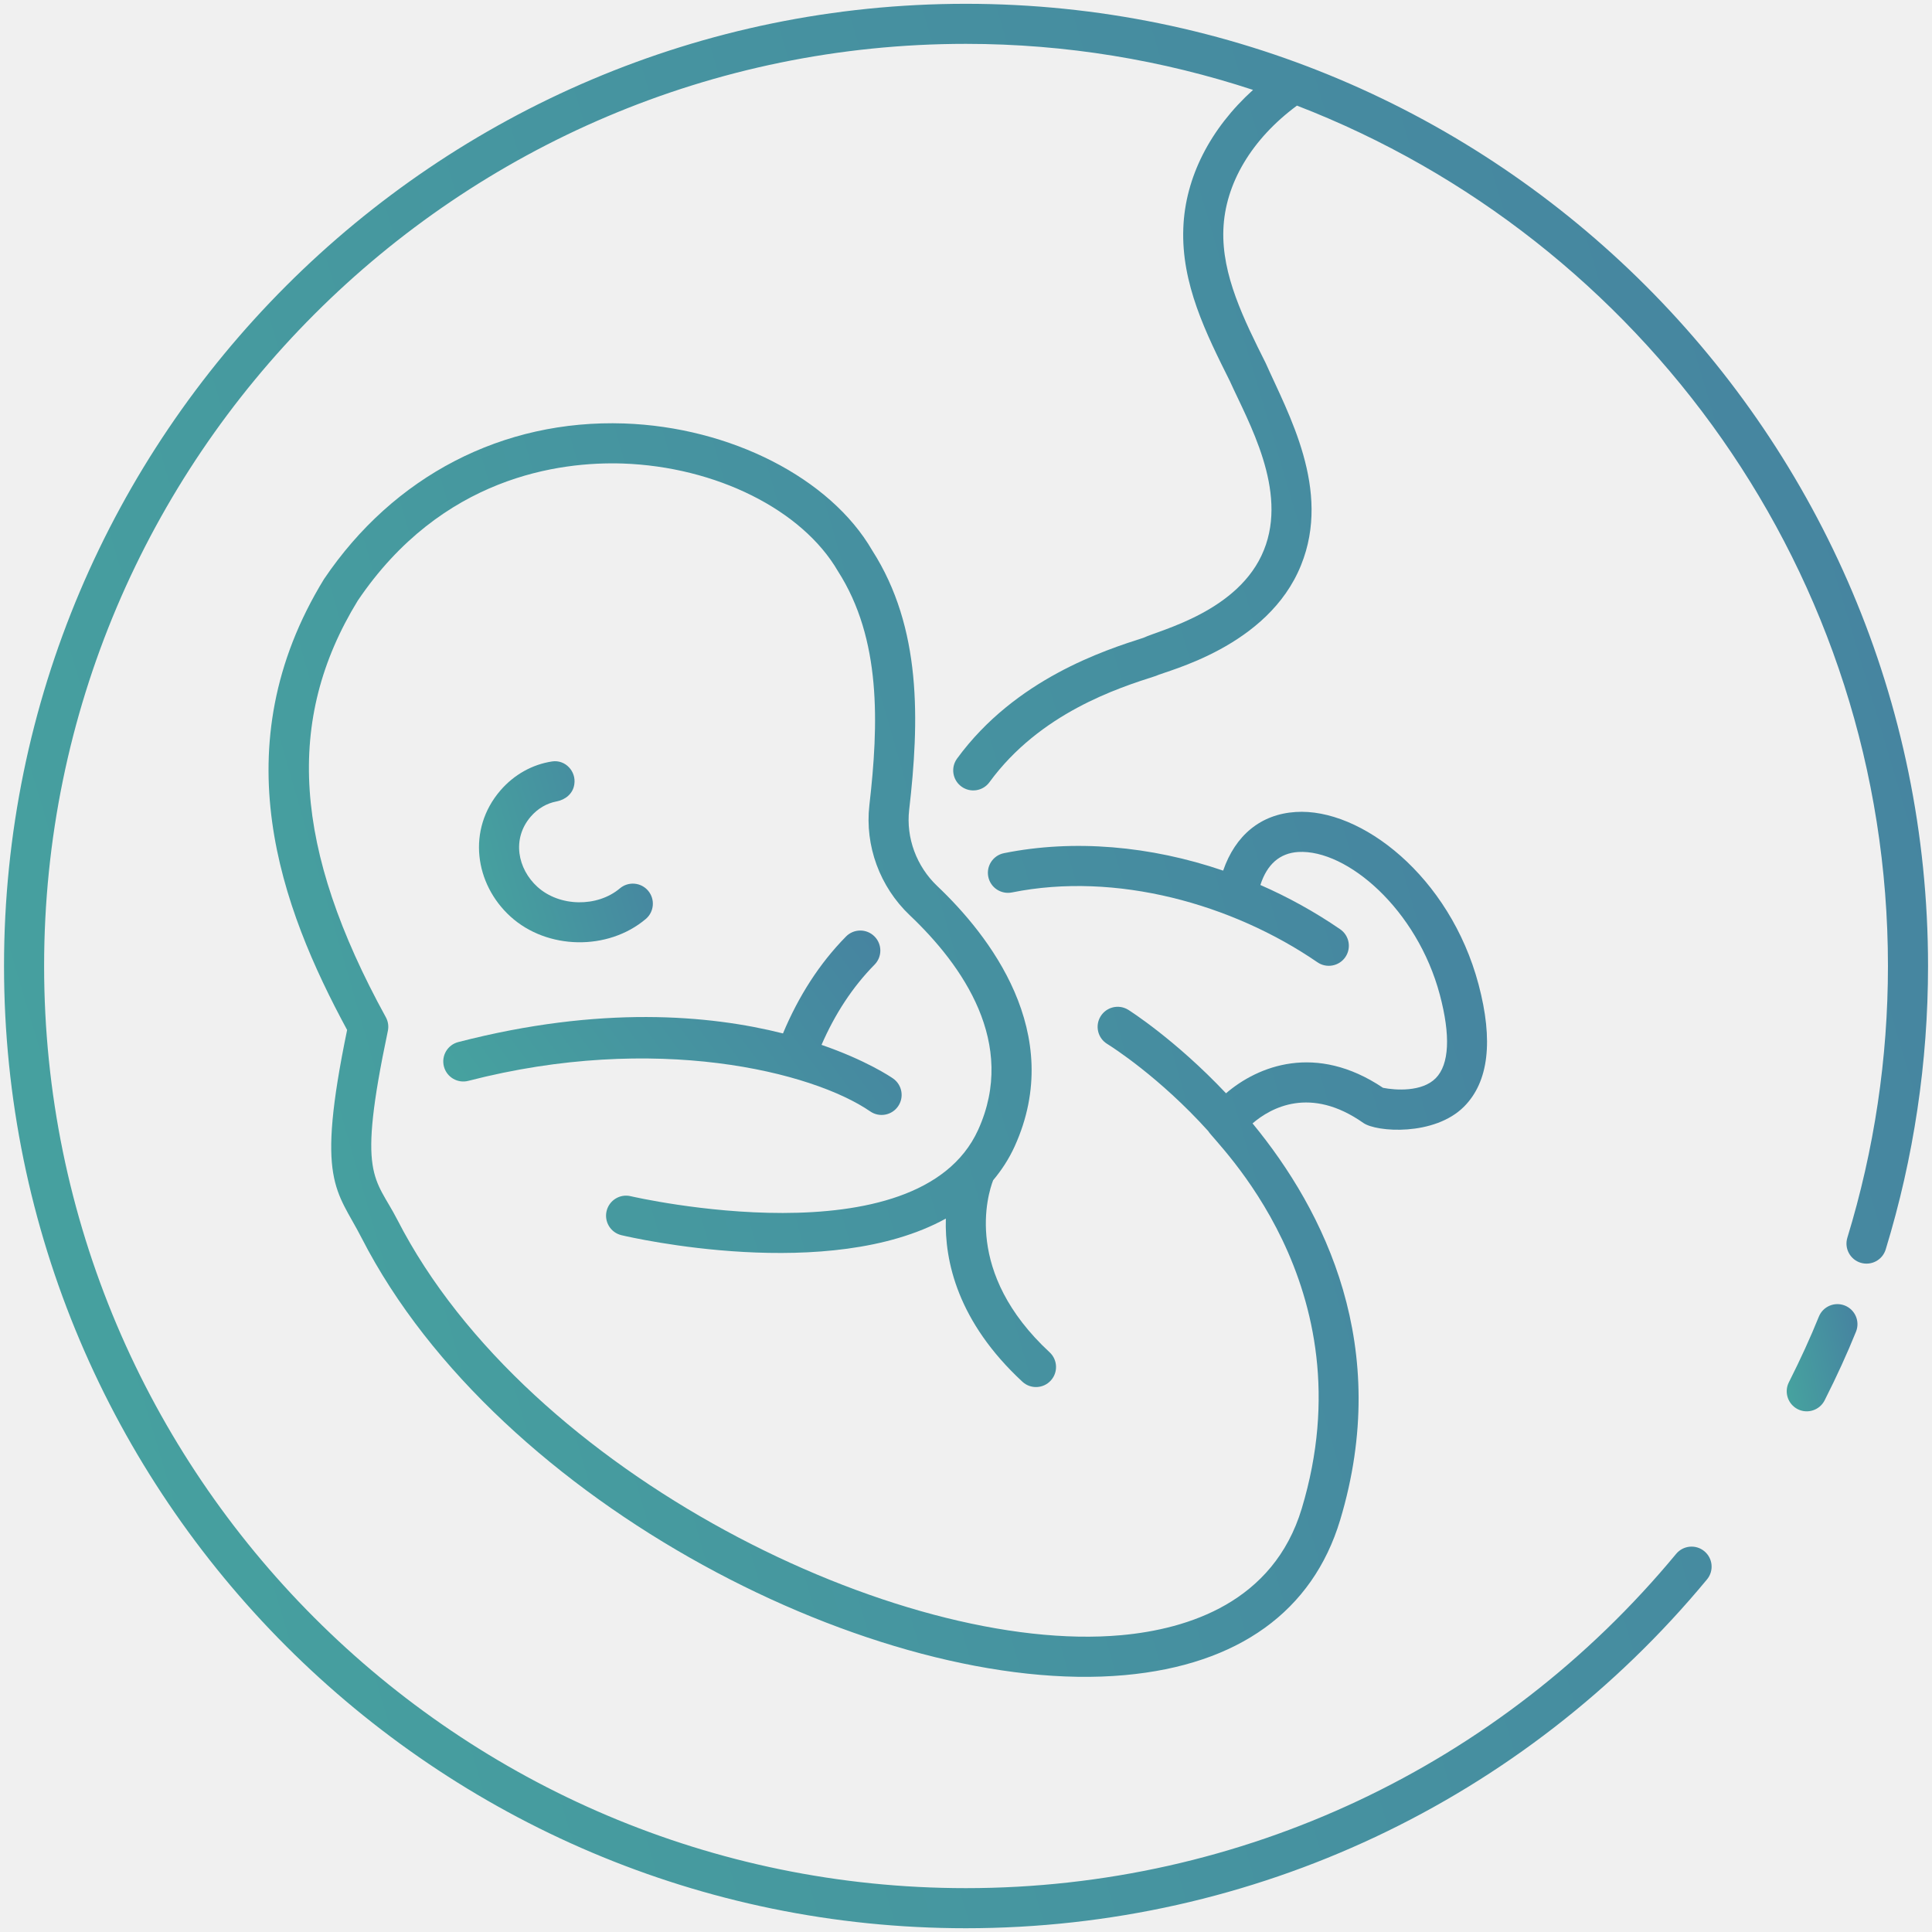
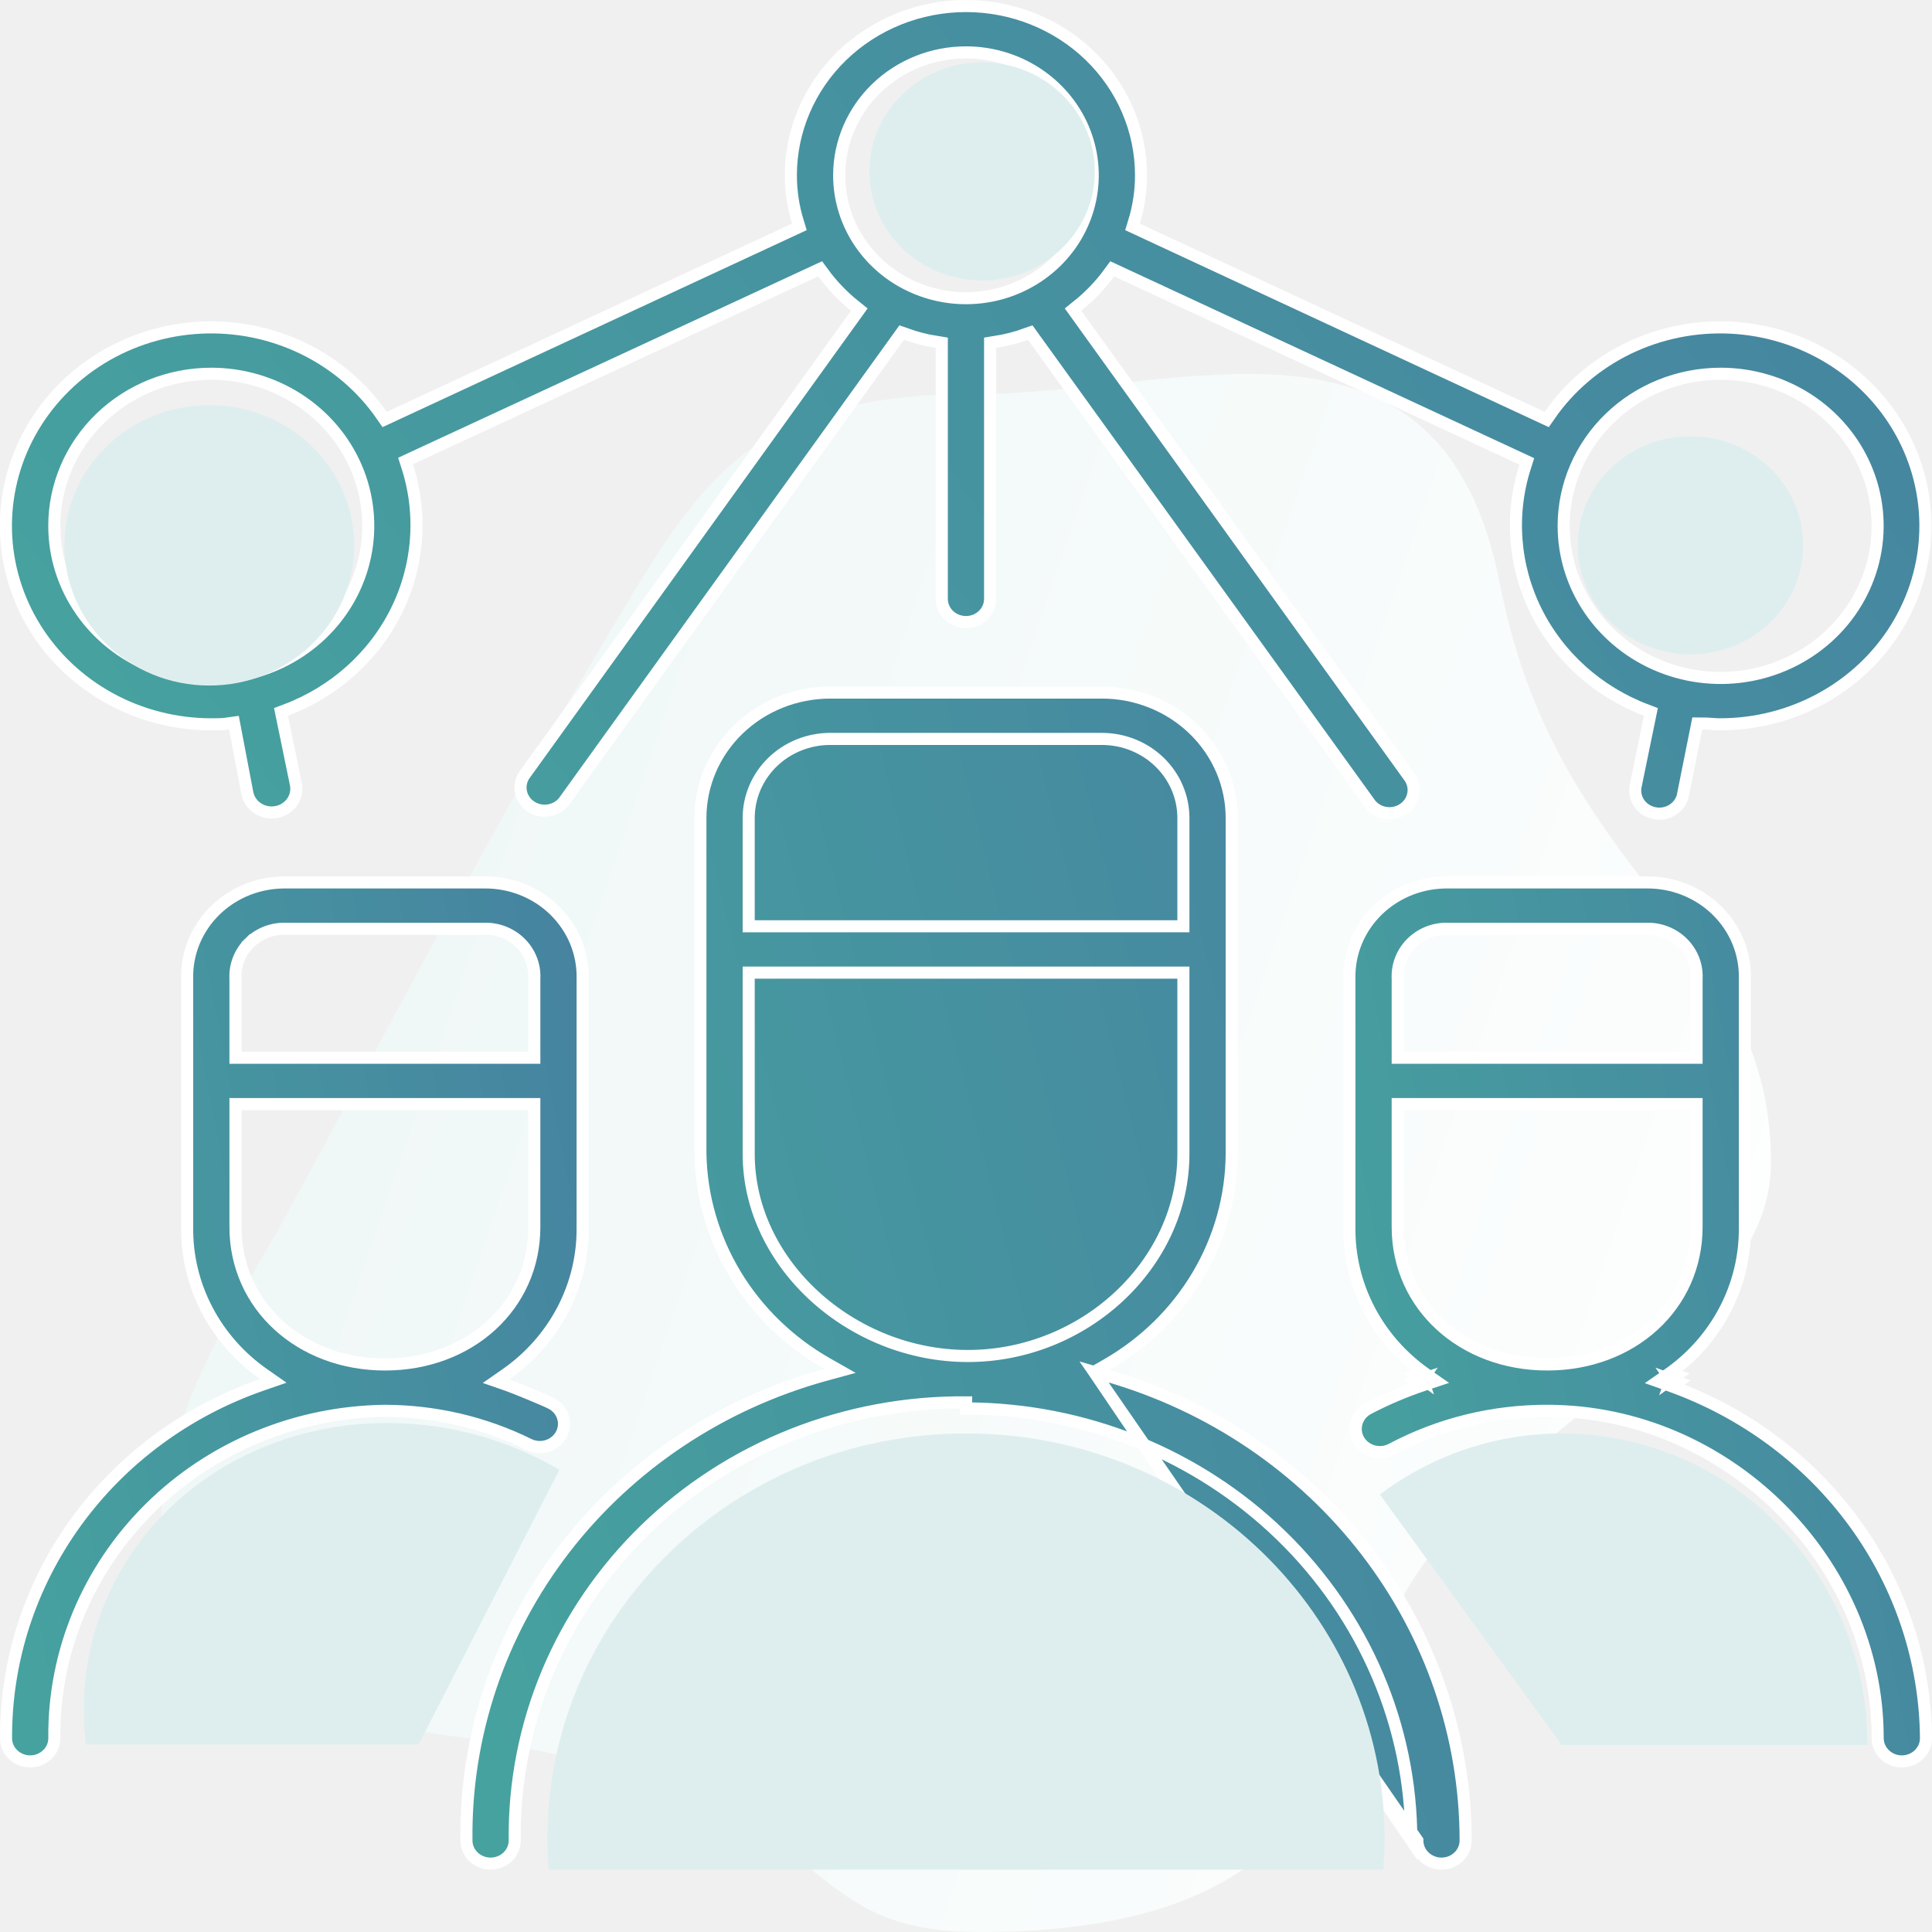
- <svg xmlns="http://www.w3.org/2000/svg" width="60" height="60" viewBox="0 0 60 60" fill="none">
-   <path d="M56.666 43.488C57.047 42.734 57.365 42.037 57.64 41.356C57.769 41.037 57.614 40.675 57.296 40.546C56.977 40.417 56.614 40.572 56.486 40.89C56.224 41.538 55.92 42.205 55.555 42.928C55.4 43.234 55.524 43.609 55.831 43.764C56.134 43.917 56.51 43.797 56.666 43.488Z" fill="url(#paint0_linear_13858_2286)" />
-   <path d="M29.995 0.118C13.525 0.118 0.125 13.523 0.125 30C0.125 46.477 13.525 59.883 29.995 59.883C38.923 59.883 47.312 55.934 53.012 49.051C53.232 48.786 53.195 48.394 52.93 48.175C52.666 47.955 52.273 47.993 52.054 48.257C46.591 54.854 38.551 58.638 29.995 58.638C14.211 58.638 1.37 45.791 1.37 30C1.37 14.209 14.211 1.362 29.995 1.362C33.109 1.362 36.105 1.869 38.914 2.792C37.588 3.992 36.807 5.506 36.749 7.083C36.682 8.811 37.452 10.349 38.195 11.837C38.766 13.104 40.004 15.223 39.251 17.084C38.489 18.985 36.025 19.564 35.511 19.807C34.321 20.189 31.533 21.081 29.723 23.558C29.52 23.835 29.58 24.225 29.858 24.427C30.133 24.629 30.524 24.572 30.728 24.292C32.299 22.143 34.725 21.366 35.891 20.993C36.233 20.826 39.383 20.1 40.406 17.549C41.353 15.208 40.005 12.846 39.309 11.28C38.635 9.933 37.938 8.54 37.993 7.13C38.045 5.7 38.878 4.315 40.278 3.28C51.002 7.421 58.632 17.833 58.632 30C58.632 32.864 58.208 35.703 57.371 38.439C57.271 38.767 57.456 39.116 57.784 39.216C58.114 39.316 58.461 39.132 58.562 38.803C59.435 35.949 59.877 32.987 59.877 30C59.877 13.523 46.472 0.118 29.995 0.118Z" fill="url(#paint1_linear_13858_2286)" />
-   <path d="M42.34 34.874C42.748 35.161 44.548 35.289 45.467 34.367C46.232 33.599 46.383 32.323 45.918 30.572C45.024 27.21 42.261 25.084 40.239 25.217C39.151 25.286 38.364 25.942 37.986 27.038C35.727 26.267 33.348 26.059 31.179 26.496C30.842 26.564 30.624 26.892 30.692 27.229C30.76 27.566 31.087 27.782 31.425 27.716C34.654 27.064 38.271 28.07 40.915 29.885C41.198 30.079 41.586 30.007 41.781 29.724C41.975 29.44 41.903 29.052 41.619 28.858C40.834 28.319 40.002 27.86 39.142 27.484C39.349 26.843 39.741 26.496 40.318 26.459C41.833 26.373 44.01 28.241 44.715 30.892C45.053 32.163 45.009 33.059 44.587 33.485C44.162 33.916 43.336 33.86 42.951 33.783C40.863 32.381 39.062 33.106 38.075 33.953C36.504 32.288 35.074 31.382 35.037 31.359C34.744 31.179 34.362 31.27 34.181 31.562C34 31.854 34.09 32.237 34.382 32.418C34.528 32.508 36.006 33.446 37.523 35.127C37.691 35.45 42.521 39.901 40.427 46.849C39.55 49.759 36.894 50.594 34.821 50.782C27.96 51.405 16.393 45.79 12.341 37.883C11.644 36.525 11.078 36.604 12.045 32.017C12.076 31.872 12.054 31.72 11.982 31.59C9.107 26.353 8.843 22.357 11.109 18.656C13.719 14.792 17.39 14.333 19.338 14.395C22.235 14.495 24.916 15.83 26.024 17.74C27.373 19.846 27.29 22.477 26.999 25.009C26.855 26.265 27.323 27.541 28.253 28.423C29.896 29.981 31.598 32.401 30.377 35.089C28.505 39.204 19.676 37.17 19.587 37.149C19.252 37.069 18.918 37.276 18.838 37.611C18.759 37.946 18.966 38.281 19.3 38.36C19.622 38.436 25.749 39.845 29.374 37.844C29.333 39.164 29.741 41.048 31.751 42.91C32.002 43.144 32.397 43.129 32.63 42.877C32.864 42.625 32.849 42.231 32.597 41.997C29.923 39.52 30.672 37.1 30.842 36.655C31.102 36.344 31.33 35.999 31.51 35.604C33.115 32.072 30.695 29.023 29.11 27.52C28.462 26.906 28.135 26.02 28.235 25.151C28.553 22.391 28.631 19.502 27.087 17.093C25.787 14.849 22.69 13.265 19.381 13.151C15.62 13.024 12.229 14.774 10.063 17.983C6.862 23.208 8.726 28.19 10.78 31.986C9.799 36.737 10.455 36.93 11.233 38.451C15.475 46.729 27.335 52.714 34.934 52.022C38.455 51.703 40.766 50.038 41.619 47.208C43.238 41.834 41.144 37.617 38.899 34.888C39.467 34.401 40.695 33.717 42.34 34.874Z" fill="url(#paint2_linear_13858_2286)" />
-   <path d="M13.786 33.12C13.872 33.453 14.212 33.653 14.544 33.567C20.357 32.064 25.233 33.285 27.023 34.514C27.303 34.71 27.691 34.642 27.888 34.361C28.086 34.079 28.017 33.691 27.736 33.494C27.66 33.441 26.902 32.929 25.513 32.449C25.93 31.49 26.477 30.651 27.16 29.958C27.402 29.713 27.399 29.319 27.154 29.078C26.909 28.836 26.515 28.84 26.274 29.084C25.449 29.921 24.8 30.937 24.316 32.094C22.035 31.519 18.65 31.221 14.233 32.362C13.899 32.448 13.7 32.787 13.786 33.12Z" fill="url(#paint3_linear_13858_2286)" />
-   <path d="M17.834 24.369L17.836 24.355C17.898 23.95 17.553 23.586 17.148 23.647C16.537 23.739 15.967 24.053 15.539 24.55C14.498 25.76 14.741 27.454 15.855 28.466C16.993 29.498 18.877 29.534 20.055 28.54C20.317 28.318 20.35 27.925 20.128 27.662C19.906 27.4 19.514 27.367 19.251 27.589C18.547 28.183 17.375 28.163 16.692 27.544C16.073 26.983 15.89 26.05 16.482 25.362C16.699 25.11 16.98 24.946 17.285 24.889C17.561 24.837 17.791 24.647 17.834 24.369Z" fill="url(#paint4_linear_13858_2286)" />
+ <svg xmlns="http://www.w3.org/2000/svg" width="80" height="80" viewBox="0 0 80 80" fill="none">
+   <path d="M73.333 48.156C73.333 55.725 59.465 60.124 57.263 68.143C55.062 76.163 50.851 80 40.533 80C32.125 80 35.69 74.23 18.651 71.879C1.612 69.528 6.196 59.859 11.485 50.994C17.5 39.969 20.291 34.484 24.63 27.211C28.97 19.937 30.677 16.311 40.533 16.311C48.793 16.311 59.685 11.721 62.106 24.168C64.528 36.614 73.333 38.587 73.333 48.156Z" fill="url(#paint0_linear_14181_2289)" />
+   <g clip-path="url(#clip0_14181_2289)">
+     <g clip-path="url(#clip1_14181_2289)">
+       <mask id="path-2-inside-1_14181_2289" fill="white">
+         <path d="M8.748 30.242C8.998 30.242 9.242 30.242 9.486 30.206L9.998 32.891C10.061 33.212 10.253 33.495 10.532 33.679C10.811 33.863 11.154 33.932 11.486 33.871C11.817 33.81 12.11 33.624 12.3 33.354C12.49 33.084 12.561 32.752 12.498 32.431L11.923 29.637C13.989 28.858 15.672 27.35 16.632 25.417C17.593 23.483 17.759 21.269 17.098 19.222L33.88 11.444C34.267 11.973 34.725 12.451 35.242 12.865L21.492 31.972C21.323 32.235 21.265 32.551 21.33 32.855C21.395 33.158 21.578 33.426 21.841 33.603C22.104 33.78 22.427 33.852 22.743 33.805C23.06 33.758 23.346 33.596 23.542 33.351L37.429 14.069C37.857 14.222 38.298 14.336 38.748 14.407V24.798C38.748 25.119 38.88 25.427 39.114 25.654C39.349 25.881 39.667 26.008 39.998 26.008C40.33 26.008 40.648 25.881 40.882 25.654C41.117 25.427 41.248 25.119 41.248 24.798V14.407C41.698 14.336 42.14 14.222 42.567 14.069L56.473 33.351C56.563 33.49 56.681 33.611 56.82 33.705C56.959 33.799 57.116 33.864 57.282 33.898C57.448 33.931 57.62 33.931 57.786 33.898C57.952 33.865 58.109 33.8 58.249 33.706C58.388 33.612 58.506 33.492 58.596 33.353C58.686 33.214 58.745 33.058 58.771 32.896C58.797 32.734 58.788 32.568 58.745 32.409C58.703 32.25 58.627 32.102 58.523 31.972L44.773 12.865C45.29 12.451 45.748 11.973 46.136 11.444L62.917 19.24C62.26 21.283 62.427 23.491 63.383 25.419C64.34 27.348 66.016 28.855 68.073 29.637L67.498 32.431C67.456 32.591 67.448 32.758 67.475 32.92C67.501 33.083 67.562 33.239 67.653 33.379C67.744 33.518 67.864 33.638 68.004 33.731C68.145 33.824 68.304 33.888 68.471 33.919C68.638 33.95 68.811 33.949 68.977 33.913C69.144 33.878 69.301 33.81 69.439 33.714C69.577 33.617 69.694 33.495 69.781 33.353C69.869 33.212 69.926 33.055 69.948 32.891L70.486 30.206C70.73 30.206 70.973 30.242 71.223 30.242C72.734 30.242 74.22 29.864 75.535 29.144C76.85 28.424 77.951 27.387 78.728 26.133C79.506 24.88 79.936 23.452 79.974 21.99C80.013 20.528 79.659 19.082 78.948 17.791C78.238 16.501 77.194 15.41 75.918 14.626C74.642 13.842 73.179 13.391 71.67 13.317C70.16 13.243 68.657 13.549 67.306 14.204C65.955 14.859 64.803 15.842 63.961 17.056L47.198 9.26C47.397 8.61 47.498 7.936 47.498 7.258C47.498 5.333 46.708 3.487 45.302 2.126C43.895 0.765 41.987 0 39.998 0C38.009 0 36.102 0.765 34.695 2.126C33.288 3.487 32.498 5.333 32.498 7.258C32.498 7.936 32.599 8.61 32.798 9.26L16.011 17.056C15.169 15.842 14.016 14.859 12.665 14.204C11.314 13.549 9.811 13.243 8.302 13.317C6.793 13.391 5.329 13.842 4.053 14.626C2.778 15.41 1.734 16.501 1.023 17.791C0.312 19.082 -0.041 20.528 -0.003 21.99C0.036 23.452 0.465 24.88 1.243 26.133C2.021 27.387 3.121 28.424 4.436 29.144C5.752 29.864 7.237 30.242 8.748 30.242ZM71.248 15.726C72.484 15.726 73.693 16.081 74.721 16.745C75.748 17.41 76.549 18.354 77.022 19.46C77.496 20.565 77.619 21.781 77.378 22.954C77.137 24.127 76.542 25.205 75.668 26.051C74.794 26.897 73.68 27.473 72.468 27.706C71.255 27.94 69.999 27.82 68.856 27.362C67.715 26.904 66.738 26.129 66.052 25.134C65.365 24.14 64.998 22.971 64.998 21.774C64.998 20.17 65.657 18.632 66.829 17.497C68.001 16.363 69.591 15.726 71.248 15.726ZM39.998 2.419C40.987 2.419 41.954 2.703 42.776 3.235C43.598 3.767 44.239 4.522 44.618 5.406C44.996 6.291 45.095 7.263 44.902 8.202C44.709 9.141 44.233 10.003 43.534 10.68C42.834 11.356 41.944 11.817 40.974 12.004C40.004 12.191 38.998 12.095 38.085 11.728C37.171 11.362 36.39 10.742 35.841 9.946C35.291 9.151 34.998 8.215 34.998 7.258C34.998 5.975 35.525 4.744 36.463 3.837C37.4 2.929 38.672 2.419 39.998 2.419ZM8.748 15.726C9.984 15.726 11.193 16.081 12.221 16.745C13.248 17.41 14.05 18.354 14.523 19.46C14.996 20.565 15.119 21.781 14.878 22.954C14.637 24.127 14.042 25.205 13.168 26.051C12.294 26.897 11.18 27.473 9.968 27.706C8.755 27.94 7.499 27.82 6.356 27.362C5.214 26.904 4.238 26.129 3.552 25.134C2.865 24.14 2.498 22.971 2.498 21.774C2.498 20.17 3.157 18.632 4.329 17.497C5.501 16.363 7.091 15.726 8.748 15.726Z" />
+       </mask>
+       <path d="M8.748 30.242C8.998 30.242 9.242 30.242 9.486 30.206L9.998 32.891C10.061 33.212 10.253 33.495 10.532 33.679C10.811 33.863 11.154 33.932 11.486 33.871C11.817 33.81 12.11 33.624 12.3 33.354C12.49 33.084 12.561 32.752 12.498 32.431L11.923 29.637C13.989 28.858 15.672 27.35 16.632 25.417C17.593 23.483 17.759 21.269 17.098 19.222L33.88 11.444C34.267 11.973 34.725 12.451 35.242 12.865L21.492 31.972C21.323 32.235 21.265 32.551 21.33 32.855C21.395 33.158 21.578 33.426 21.841 33.603C22.104 33.78 22.427 33.852 22.743 33.805C23.06 33.758 23.346 33.596 23.542 33.351L37.429 14.069C37.857 14.222 38.298 14.336 38.748 14.407V24.798C38.748 25.119 38.88 25.427 39.114 25.654C39.349 25.881 39.667 26.008 39.998 26.008C40.33 26.008 40.648 25.881 40.882 25.654C41.117 25.427 41.248 25.119 41.248 24.798V14.407C41.698 14.336 42.14 14.222 42.567 14.069L56.473 33.351C56.563 33.49 56.681 33.611 56.82 33.705C56.959 33.799 57.116 33.864 57.282 33.898C57.448 33.931 57.62 33.931 57.786 33.898C57.952 33.865 58.109 33.8 58.249 33.706C58.388 33.612 58.506 33.492 58.596 33.353C58.686 33.214 58.745 33.058 58.771 32.896C58.797 32.734 58.788 32.568 58.745 32.409C58.703 32.25 58.627 32.102 58.523 31.972L44.773 12.865C45.29 12.451 45.748 11.973 46.136 11.444L62.917 19.24C62.26 21.283 62.427 23.491 63.383 25.419C64.34 27.348 66.016 28.855 68.073 29.637L67.498 32.431C67.456 32.591 67.448 32.758 67.475 32.92C67.501 33.083 67.562 33.239 67.653 33.379C67.744 33.518 67.864 33.638 68.004 33.731C68.145 33.824 68.304 33.888 68.471 33.919C68.638 33.95 68.811 33.949 68.977 33.913C69.144 33.878 69.301 33.81 69.439 33.714C69.577 33.617 69.694 33.495 69.781 33.353C69.869 33.212 69.926 33.055 69.948 32.891L70.486 30.206C70.73 30.206 70.973 30.242 71.223 30.242C72.734 30.242 74.22 29.864 75.535 29.144C76.85 28.424 77.951 27.387 78.728 26.133C79.506 24.88 79.936 23.452 79.974 21.99C80.013 20.528 79.659 19.082 78.948 17.791C78.238 16.501 77.194 15.41 75.918 14.626C74.642 13.842 73.179 13.391 71.67 13.317C70.16 13.243 68.657 13.549 67.306 14.204C65.955 14.859 64.803 15.842 63.961 17.056L47.198 9.26C47.397 8.61 47.498 7.936 47.498 7.258C47.498 5.333 46.708 3.487 45.302 2.126C43.895 0.765 41.987 0 39.998 0C38.009 0 36.102 0.765 34.695 2.126C33.288 3.487 32.498 5.333 32.498 7.258C32.498 7.936 32.599 8.61 32.798 9.26L16.011 17.056C15.169 15.842 14.016 14.859 12.665 14.204C11.314 13.549 9.811 13.243 8.302 13.317C6.793 13.391 5.329 13.842 4.053 14.626C2.778 15.41 1.734 16.501 1.023 17.791C0.312 19.082 -0.041 20.528 -0.003 21.99C0.036 23.452 0.465 24.88 1.243 26.133C2.021 27.387 3.121 28.424 4.436 29.144C5.752 29.864 7.237 30.242 8.748 30.242ZM71.248 15.726C72.484 15.726 73.693 16.081 74.721 16.745C75.748 17.41 76.549 18.354 77.022 19.46C77.496 20.565 77.619 21.781 77.378 22.954C77.137 24.127 76.542 25.205 75.668 26.051C74.794 26.897 73.68 27.473 72.468 27.706C71.255 27.94 69.999 27.82 68.856 27.362C67.715 26.904 66.738 26.129 66.052 25.134C65.365 24.14 64.998 22.971 64.998 21.774C64.998 20.17 65.657 18.632 66.829 17.497C68.001 16.363 69.591 15.726 71.248 15.726ZM39.998 2.419C40.987 2.419 41.954 2.703 42.776 3.235C43.598 3.767 44.239 4.522 44.618 5.406C44.996 6.291 45.095 7.263 44.902 8.202C44.709 9.141 44.233 10.003 43.534 10.68C42.834 11.356 41.944 11.817 40.974 12.004C40.004 12.191 38.998 12.095 38.085 11.728C37.171 11.362 36.39 10.742 35.841 9.946C35.291 9.151 34.998 8.215 34.998 7.258C34.998 5.975 35.525 4.744 36.463 3.837C37.4 2.929 38.672 2.419 39.998 2.419ZM8.748 15.726C9.984 15.726 11.193 16.081 12.221 16.745C13.248 17.41 14.05 18.354 14.523 19.46C14.996 20.565 15.119 21.781 14.878 22.954C14.637 24.127 14.042 25.205 13.168 26.051C12.294 26.897 11.18 27.473 9.968 27.706C8.755 27.94 7.499 27.82 6.356 27.362C5.214 26.904 4.238 26.129 3.552 25.134C2.865 24.14 2.498 22.971 2.498 21.774C2.498 20.17 3.157 18.632 4.329 17.497C5.501 16.363 7.091 15.726 8.748 15.726Z" fill="url(#paint1_linear_14181_2289)" stroke="white" mask="url(#path-2-inside-1_14181_2289)" />
+       <path d="M64.07 58.419C61.817 58.412 59.598 58.959 57.622 60.009C57.388 60.133 57.112 60.162 56.855 60.089C56.599 60.016 56.385 59.849 56.259 59.626C56.134 59.404 56.105 59.143 56.178 58.901C56.251 58.658 56.422 58.452 56.655 58.328C57.401 57.937 58.178 57.607 58.98 57.34L59.452 57.183L59.044 56.898C58.049 56.202 57.242 55.285 56.691 54.226C56.14 53.166 55.861 51.995 55.876 50.81H55.876V50.806V40.524H55.876L55.876 40.519C55.864 39.994 55.962 39.472 56.164 38.985C56.366 38.498 56.668 38.055 57.053 37.682C57.437 37.31 57.896 37.017 58.402 36.82C58.908 36.624 59.45 36.529 59.996 36.54L59.996 36.54H60.001H68.126V36.54L68.131 36.54C68.677 36.529 69.219 36.624 69.725 36.82C70.231 37.017 70.69 37.31 71.074 37.682C71.459 38.055 71.761 38.498 71.963 38.985C72.165 39.472 72.263 39.994 72.251 40.519L72.251 40.519V40.524L72.251 50.806L72.251 50.809C72.266 52.001 71.983 53.179 71.426 54.243C70.87 55.307 70.056 56.226 69.052 56.922L68.651 57.2L69.111 57.363C72.213 58.463 74.892 60.453 76.793 63.065C78.693 65.676 79.725 68.785 79.751 71.977C79.751 72.228 79.647 72.471 79.461 72.651C79.274 72.832 79.019 72.936 78.751 72.936C78.483 72.936 78.228 72.832 78.041 72.651C77.854 72.471 77.751 72.228 77.751 71.976C77.751 64.626 71.487 58.419 64.07 58.419ZM64.07 58.419C64.07 58.419 64.07 58.419 64.07 58.419V58.669L64.071 58.419C64.07 58.419 64.07 58.419 64.07 58.419ZM58.901 57.103L58.758 57.308C58.708 57.273 58.659 57.238 58.611 57.202C58.707 57.168 58.804 57.135 58.901 57.103ZM58.901 57.103L58.822 56.866C58.766 56.884 58.71 56.903 58.654 56.923C58.735 56.984 58.817 57.044 58.901 57.103ZM69.195 57.127C69.278 57.069 69.36 57.01 69.44 56.95C69.386 56.93 69.332 56.911 69.278 56.891L69.195 57.127ZM69.195 57.127L69.337 57.333C69.385 57.299 69.433 57.265 69.48 57.231C69.385 57.196 69.29 57.161 69.195 57.127ZM70.001 43.798H70.251V43.548V40.531C70.266 40.256 70.222 39.98 70.121 39.722C70.018 39.462 69.86 39.226 69.658 39.03C69.456 38.834 69.213 38.683 68.947 38.584C68.683 38.487 68.401 38.445 68.119 38.46H60.008C59.726 38.445 59.444 38.487 59.18 38.584C58.914 38.683 58.672 38.834 58.469 39.03C58.267 39.226 58.109 39.462 58.007 39.722C57.905 39.98 57.861 40.256 57.876 40.531V43.548V43.798H58.126H70.001ZM58.126 45.718H57.876V45.968V50.806C57.876 54.068 60.572 56.5 64.07 56.5C67.569 56.5 70.251 54.067 70.251 50.806V45.968V45.718H70.001H58.126Z" fill="url(#paint2_linear_14181_2289)" stroke="white" stroke-width="0.5" />
+       <path d="M22.806 58.1L22.809 58.102C23.046 58.218 23.224 58.42 23.305 58.66C23.386 58.901 23.366 59.162 23.247 59.388C23.129 59.614 22.921 59.788 22.667 59.869C22.413 59.949 22.136 59.929 21.898 59.812C20.054 58.901 18.014 58.425 15.944 58.419L15.941 58.419C12.272 58.463 8.77 59.913 6.203 62.455C3.636 64.996 2.213 68.42 2.25 71.977C2.25 72.228 2.147 72.471 1.96 72.651C1.773 72.832 1.518 72.936 1.25 72.936C0.982 72.936 0.727 72.832 0.54 72.651C0.353 72.471 0.25 72.228 0.25 71.976L0.25 71.975C0.236 68.775 1.248 65.65 3.147 63.028C5.046 60.407 7.739 58.419 10.857 57.339L11.32 57.179L10.918 56.898C9.923 56.202 9.117 55.285 8.566 54.226C8.014 53.166 7.735 51.995 7.75 50.81H7.75V50.806V40.524H7.75L7.75 40.519C7.738 39.994 7.836 39.472 8.038 38.985C8.24 38.498 8.542 38.055 8.927 37.682C9.312 37.31 9.77 37.017 10.276 36.82C10.782 36.624 11.324 36.529 11.87 36.54L11.87 36.54H11.875H20V36.54L20.006 36.54C20.551 36.529 21.093 36.624 21.599 36.82C22.105 37.017 22.564 37.31 22.948 37.682C23.333 38.055 23.635 38.498 23.837 38.985C24.039 39.472 24.137 39.994 24.125 40.519L24.125 40.519V40.524L24.125 50.806L24.125 50.81C24.14 51.998 23.859 53.173 23.305 54.235C22.75 55.297 21.939 56.215 20.939 56.91L20.536 57.19L20.999 57.351C21.305 57.457 22.519 57.955 22.806 58.1ZM21.875 43.798H22.125V43.548V40.531C22.141 40.256 22.096 39.98 21.995 39.722C21.892 39.462 21.735 39.226 21.532 39.03C21.33 38.834 21.087 38.683 20.821 38.584C20.557 38.487 20.275 38.445 19.993 38.46H11.882C11.6 38.445 11.318 38.487 11.054 38.584C10.788 38.683 10.546 38.834 10.343 39.03L10.517 39.21L10.343 39.03C10.141 39.226 9.983 39.462 9.881 39.722C9.779 39.98 9.735 40.256 9.75 40.531V43.548V43.798H10H21.875ZM10 45.718H9.75V45.968V50.806C9.75 54.068 12.446 56.5 15.944 56.5C19.443 56.5 22.125 54.067 22.125 50.806V45.968V45.718H21.875H10Z" fill="url(#paint3_linear_14181_2289)" stroke="white" stroke-width="0.5" />
+       <path d="M45.303 56.81L45.815 56.517C47.387 55.617 48.691 54.339 49.599 52.808C50.508 51.277 50.991 49.545 51.002 47.781V33.871C51.002 32.496 50.437 31.176 49.43 30.201C48.423 29.227 47.055 28.677 45.627 28.677H34.377C32.948 28.677 31.58 29.227 30.573 30.201C29.566 31.176 29.002 32.496 29.002 33.871V47.78C29.036 49.54 29.536 51.263 30.456 52.784C31.375 54.306 32.684 55.574 34.256 56.468L34.782 56.767L34.199 56.926C29.871 58.112 26.068 60.645 23.378 64.13C20.689 67.615 19.261 71.859 19.314 76.207L19.314 76.21C19.314 76.462 19.417 76.705 19.604 76.885C19.791 77.066 20.046 77.169 20.314 77.169C20.582 77.169 20.837 77.066 21.024 76.885C21.21 76.705 21.314 76.462 21.314 76.211C21.285 73.824 21.748 71.455 22.676 69.244C23.605 67.032 24.981 65.023 26.722 63.333C28.463 61.644 30.535 60.308 32.815 59.404C35.096 58.501 37.539 58.046 40.003 58.069C40.003 58.069 40.003 58.069 40.004 58.069L40.002 58.319C44.897 58.33 49.587 60.22 53.044 63.574C56.5 66.928 58.441 71.472 58.439 76.21L45.303 56.81ZM45.303 56.81L45.87 56.974C50.152 58.212 53.906 60.754 56.575 64.22C59.244 67.685 60.686 71.89 60.689 76.21C60.689 76.462 60.586 76.705 60.399 76.885C60.212 77.066 59.957 77.169 59.689 77.169C59.421 77.169 59.166 77.066 58.979 76.885C58.792 76.705 58.689 76.462 58.689 76.21L45.303 56.81ZM48.752 38.355H49.002V38.105V33.871C49.002 33 48.644 32.166 48.01 31.553C47.377 30.94 46.519 30.597 45.627 30.597H34.377C33.484 30.597 32.626 30.94 31.993 31.553C31.359 32.166 31.002 33 31.002 33.871V38.105V38.355H31.252H48.752ZM31.252 40.274H31.002V40.524V47.782C31.002 52.338 35.254 56.149 40.077 56.149C44.905 56.149 49.002 52.333 49.002 47.782V40.524V40.274H48.752H31.252Z" fill="url(#paint4_linear_14181_2289)" stroke="white" stroke-width="0.5" />
+       <ellipse cx="8.666" cy="22.581" rx="6" ry="5.806" fill="#DEEEEE" />
+       <ellipse cx="40" cy="76.129" rx="17.333" ry="16.774" fill="#DEEEEE" />
+       <path d="M77.333 72.258C77.333 69.869 76.682 67.527 75.453 65.493C74.224 63.459 72.464 61.812 70.37 60.737C68.276 59.661 65.931 59.199 63.594 59.401C61.258 59.603 59.022 60.462 57.136 61.883L64.667 72.258H77.333Z" fill="#DEEEEE" />
+       <path d="M23.166 60.858C21.053 59.624 18.644 58.954 16.21 58.922C13.775 58.89 11.409 59.498 9.376 60.678C7.343 61.857 5.722 63.562 4.694 65.603C3.666 67.644 3.272 69.94 3.555 72.236L17.334 72.236L23.166 60.858Z" fill="#DEEEEE" />
+       <ellipse cx="40.667" cy="7.097" rx="4.667" ry="4.516" fill="#DEEEEE" />
+       <ellipse cx="70" cy="22.581" rx="4.667" ry="4.516" fill="#DEEEEE" />
+     </g>
+   </g>
  <defs>
-     <linearGradient id="paint0_linear_13858_2286" x1="55.111" y1="41.261" x2="60.517" y2="40.201" gradientUnits="userSpaceOnUse">
+     <linearGradient id="paint0_linear_14181_2289" x1="6.667" y1="15.484" x2="86.09" y2="42.506" gradientUnits="userSpaceOnUse">
+       <stop stop-color="#ECF6F5" />
+       <stop offset="1" stop-color="white" />
+     </linearGradient>
+     <linearGradient id="paint1_linear_14181_2289" x1="-13.749" y1="7.748" x2="123.447" y2="-88.245" gradientUnits="userSpaceOnUse">
      <stop stop-color="#46A29F" />
      <stop offset="1" stop-color="#4660A2" />
    </linearGradient>
-     <linearGradient id="paint1_linear_13858_2286" x1="-10.143" y1="13.761" x2="130.164" y2="-27.89" gradientUnits="userSpaceOnUse">
+     <linearGradient id="paint2_linear_14181_2289" x1="51.436" y1="44.712" x2="111.411" y2="32.947" gradientUnits="userSpaceOnUse">
      <stop stop-color="#46A29F" />
      <stop offset="1" stop-color="#4660A2" />
    </linearGradient>
-     <linearGradient id="paint2_linear_13858_2286" x1="1.837" y1="22.032" x2="91.091" y2="-3.727" gradientUnits="userSpaceOnUse">
+     <linearGradient id="paint3_linear_14181_2289" x1="-4.189" y1="44.712" x2="55.786" y2="32.947" gradientUnits="userSpaceOnUse">
      <stop stop-color="#46A29F" />
      <stop offset="1" stop-color="#4660A2" />
    </linearGradient>
-     <linearGradient id="paint3_linear_13858_2286" x1="11.319" y1="30.206" x2="34.868" y2="12.828" gradientUnits="userSpaceOnUse">
+     <linearGradient id="paint4_linear_14181_2289" x1="11.867" y1="39.611" x2="112.389" y2="14.099" gradientUnits="userSpaceOnUse">
      <stop stop-color="#46A29F" />
      <stop offset="1" stop-color="#4660A2" />
    </linearGradient>
-     <linearGradient id="paint4_linear_13858_2286" x1="13.947" y1="24.924" x2="26.707" y2="21.285" gradientUnits="userSpaceOnUse">
-       <stop stop-color="#46A29F" />
-       <stop offset="1" stop-color="#4660A2" />
-     </linearGradient>
+     <clipPath id="clip0_14181_2289">
+       <rect width="80" height="77.419" fill="white" />
+     </clipPath>
+     <clipPath id="clip1_14181_2289">
+       <rect width="80" height="77.419" fill="white" />
+     </clipPath>
  </defs>
</svg>
